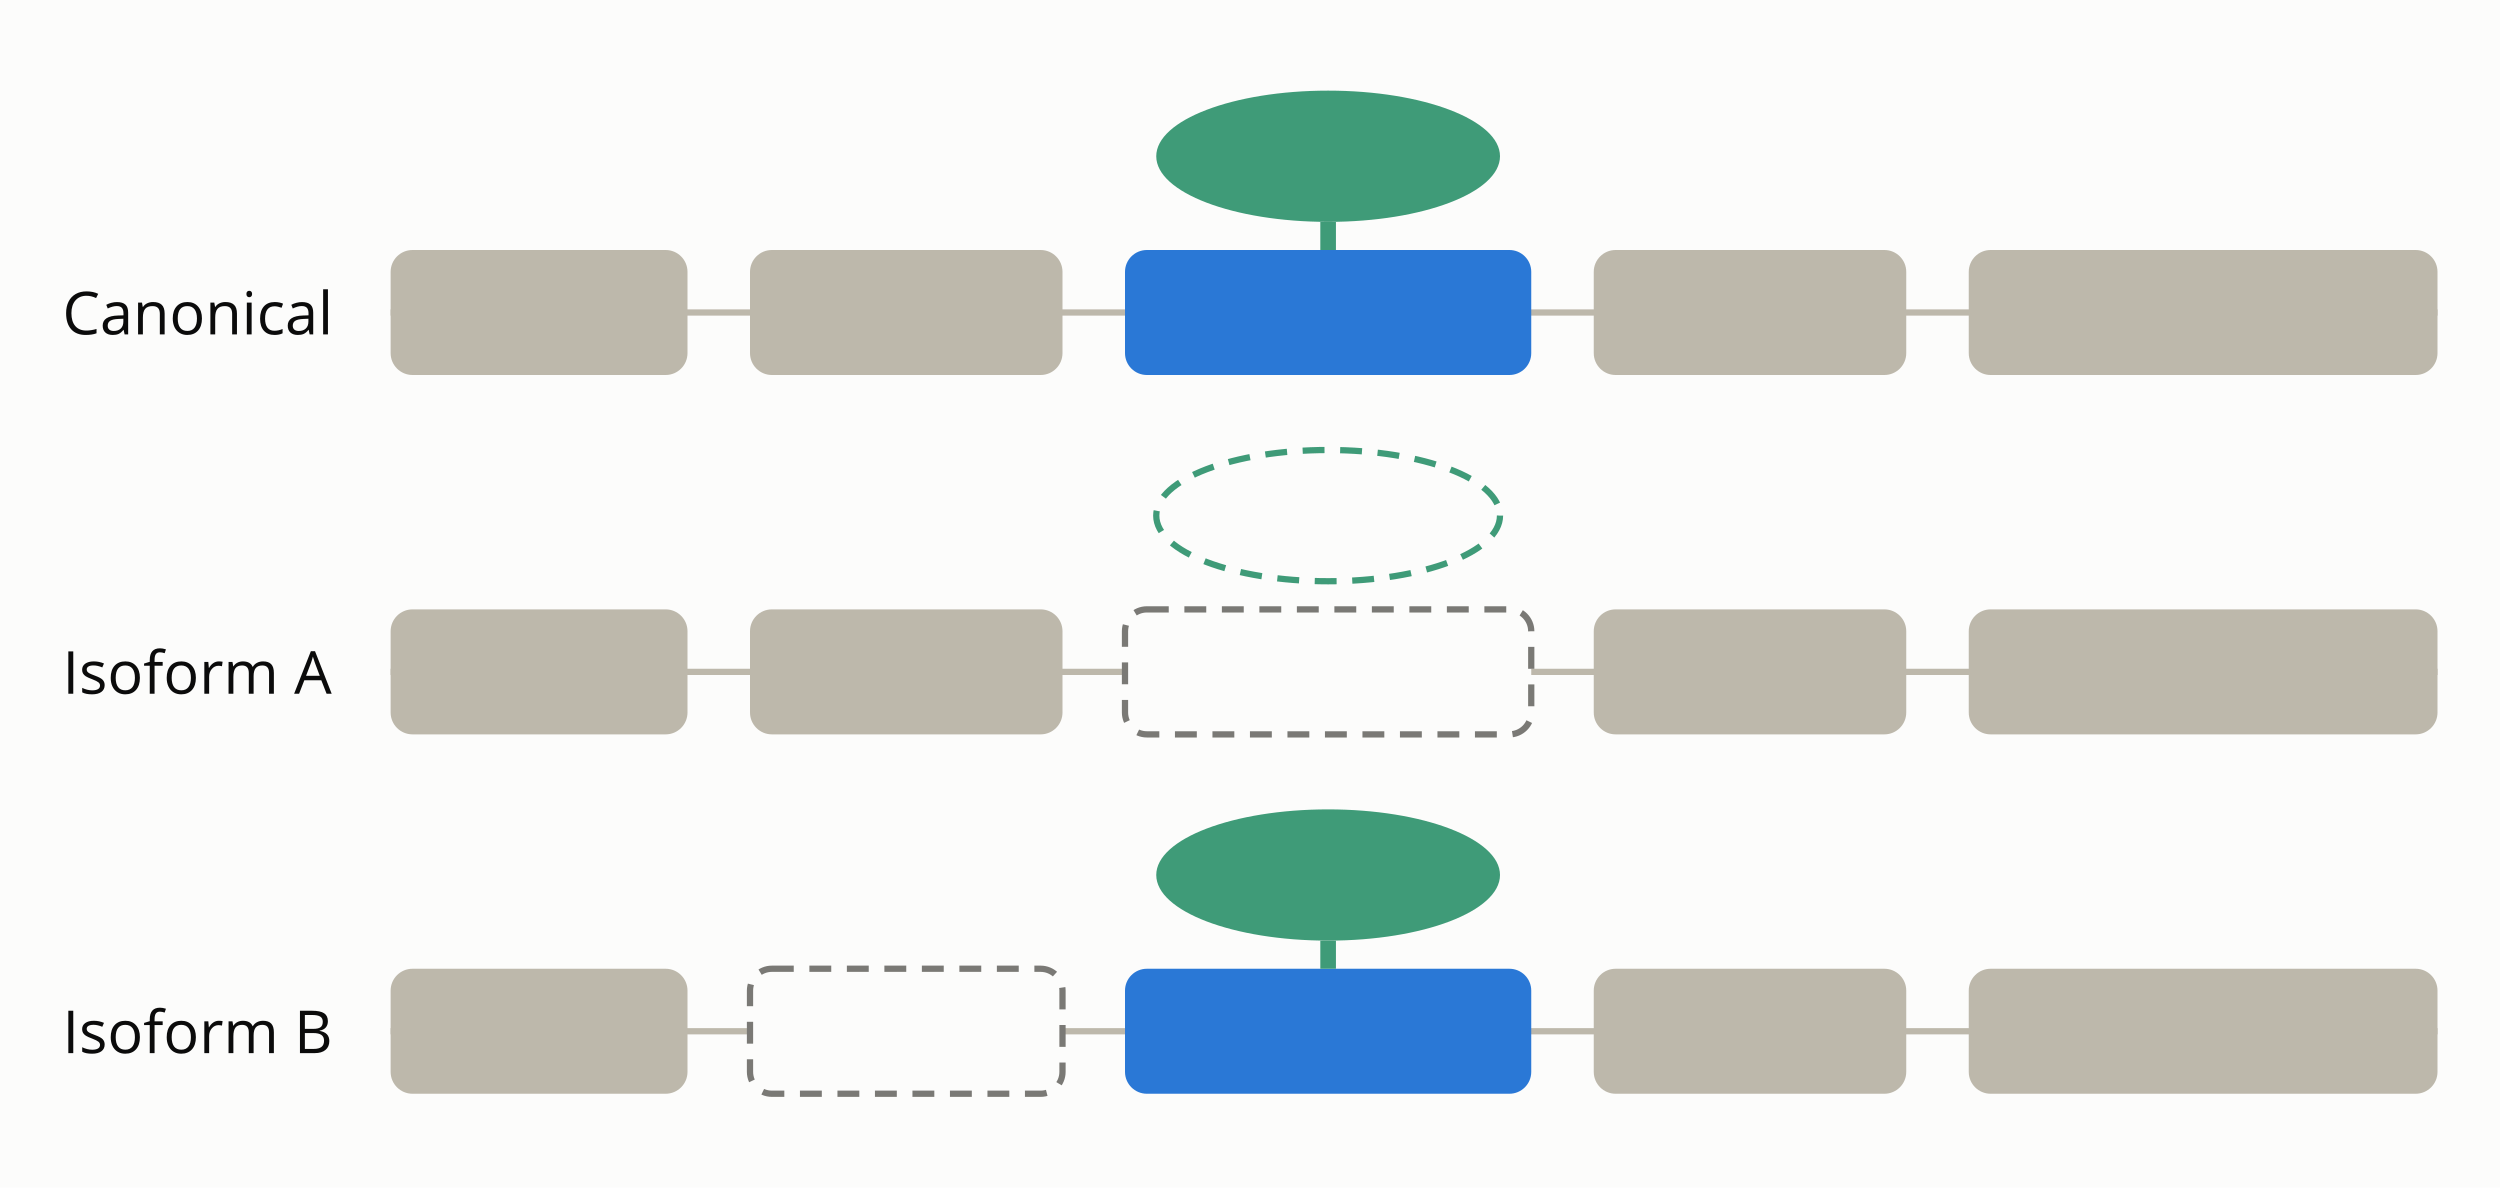
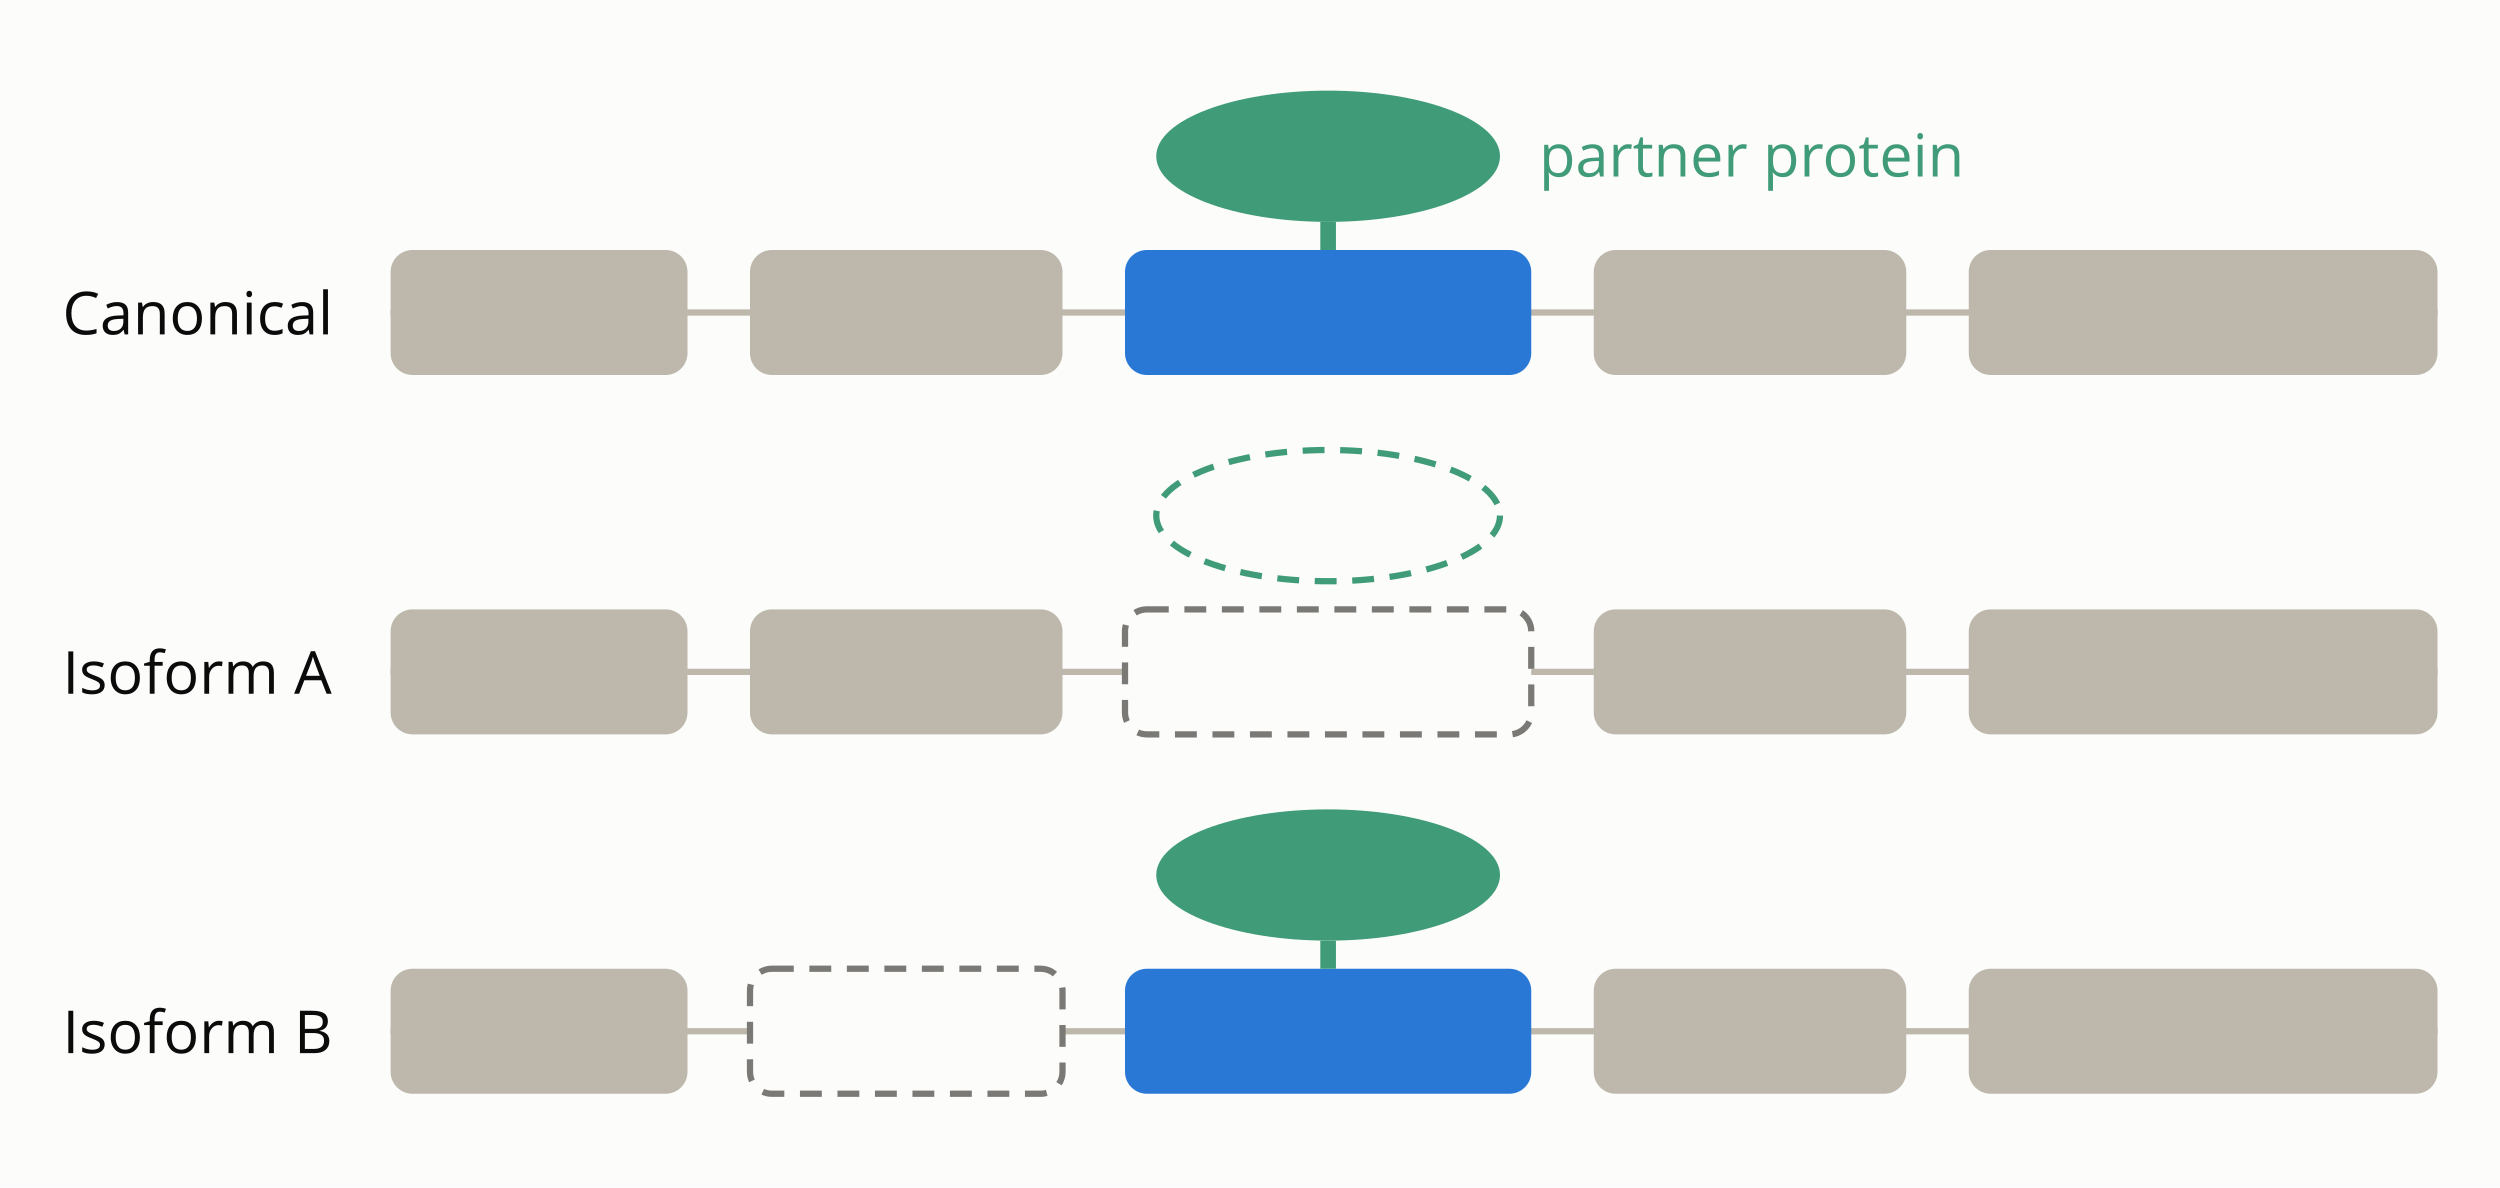
<svg xmlns="http://www.w3.org/2000/svg" viewBox="0 0 1600 760" font-family="Open Sans, Helvetica, Arial, sans-serif">
  <rect width="1600" height="760" fill="#fcfcfb" />
  <text x="40" y="214" font-size="38" fill="#0b0b0b">Canonical</text>
  <line x1="250" y1="200" x2="1560" y2="200" stroke="#bdb8ab" stroke-width="4" />
  <rect x="250" y="160" width="190" height="80" rx="14" fill="#bdb8ab" />
  <rect x="480" y="160" width="200" height="80" rx="14" fill="#bdb8ab" />
  <rect x="720" y="160" width="260" height="80" rx="14" fill="#2a78d6" />
  <rect x="1020" y="160" width="200" height="80" rx="14" fill="#bdb8ab" />
  <rect x="1260" y="160" width="300" height="80" rx="14" fill="#bdb8ab" />
  <ellipse cx="850" cy="100" rx="110" ry="42" fill="#3f9b78" />
  <line x1="850" y1="142" x2="850" y2="160" stroke="#3f9b78" stroke-width="10" />
+   <text x="985" y="113" font-size="38" fill="#3f9b78">partner protein</text>
  <text x="40" y="444" font-size="38" fill="#0b0b0b">Isoform A</text>
  <line x1="250" y1="430" x2="1560" y2="430" stroke="#bdb8ab" stroke-width="4" />
  <rect x="250" y="390" width="190" height="80" rx="14" fill="#bdb8ab" />
  <rect x="480" y="390" width="200" height="80" rx="14" fill="#bdb8ab" />
  <rect x="720" y="390" width="260" height="80" rx="14" fill="#fcfcfb" stroke="#7a7975" stroke-width="4" stroke-dasharray="14 10" />
  <rect x="1020" y="390" width="200" height="80" rx="14" fill="#bdb8ab" />
  <rect x="1260" y="390" width="300" height="80" rx="14" fill="#bdb8ab" />
  <ellipse cx="850" cy="330" rx="110" ry="42" fill="none" stroke="#3f9b78" stroke-width="4" stroke-dasharray="14 10" />
  <text x="40" y="674" font-size="38" fill="#0b0b0b">Isoform B</text>
  <line x1="250" y1="660" x2="1560" y2="660" stroke="#bdb8ab" stroke-width="4" />
  <rect x="250" y="620" width="190" height="80" rx="14" fill="#bdb8ab" />
  <rect x="480" y="620" width="200" height="80" rx="14" fill="#fcfcfb" stroke="#7a7975" stroke-width="4" stroke-dasharray="14 10" />
  <rect x="720" y="620" width="260" height="80" rx="14" fill="#2a78d6" />
  <rect x="1020" y="620" width="200" height="80" rx="14" fill="#bdb8ab" />
  <rect x="1260" y="620" width="300" height="80" rx="14" fill="#bdb8ab" />
  <ellipse cx="850" cy="560" rx="110" ry="42" fill="#3f9b78" />
  <line x1="850" y1="602" x2="850" y2="620" stroke="#3f9b78" stroke-width="10" />
</svg>
